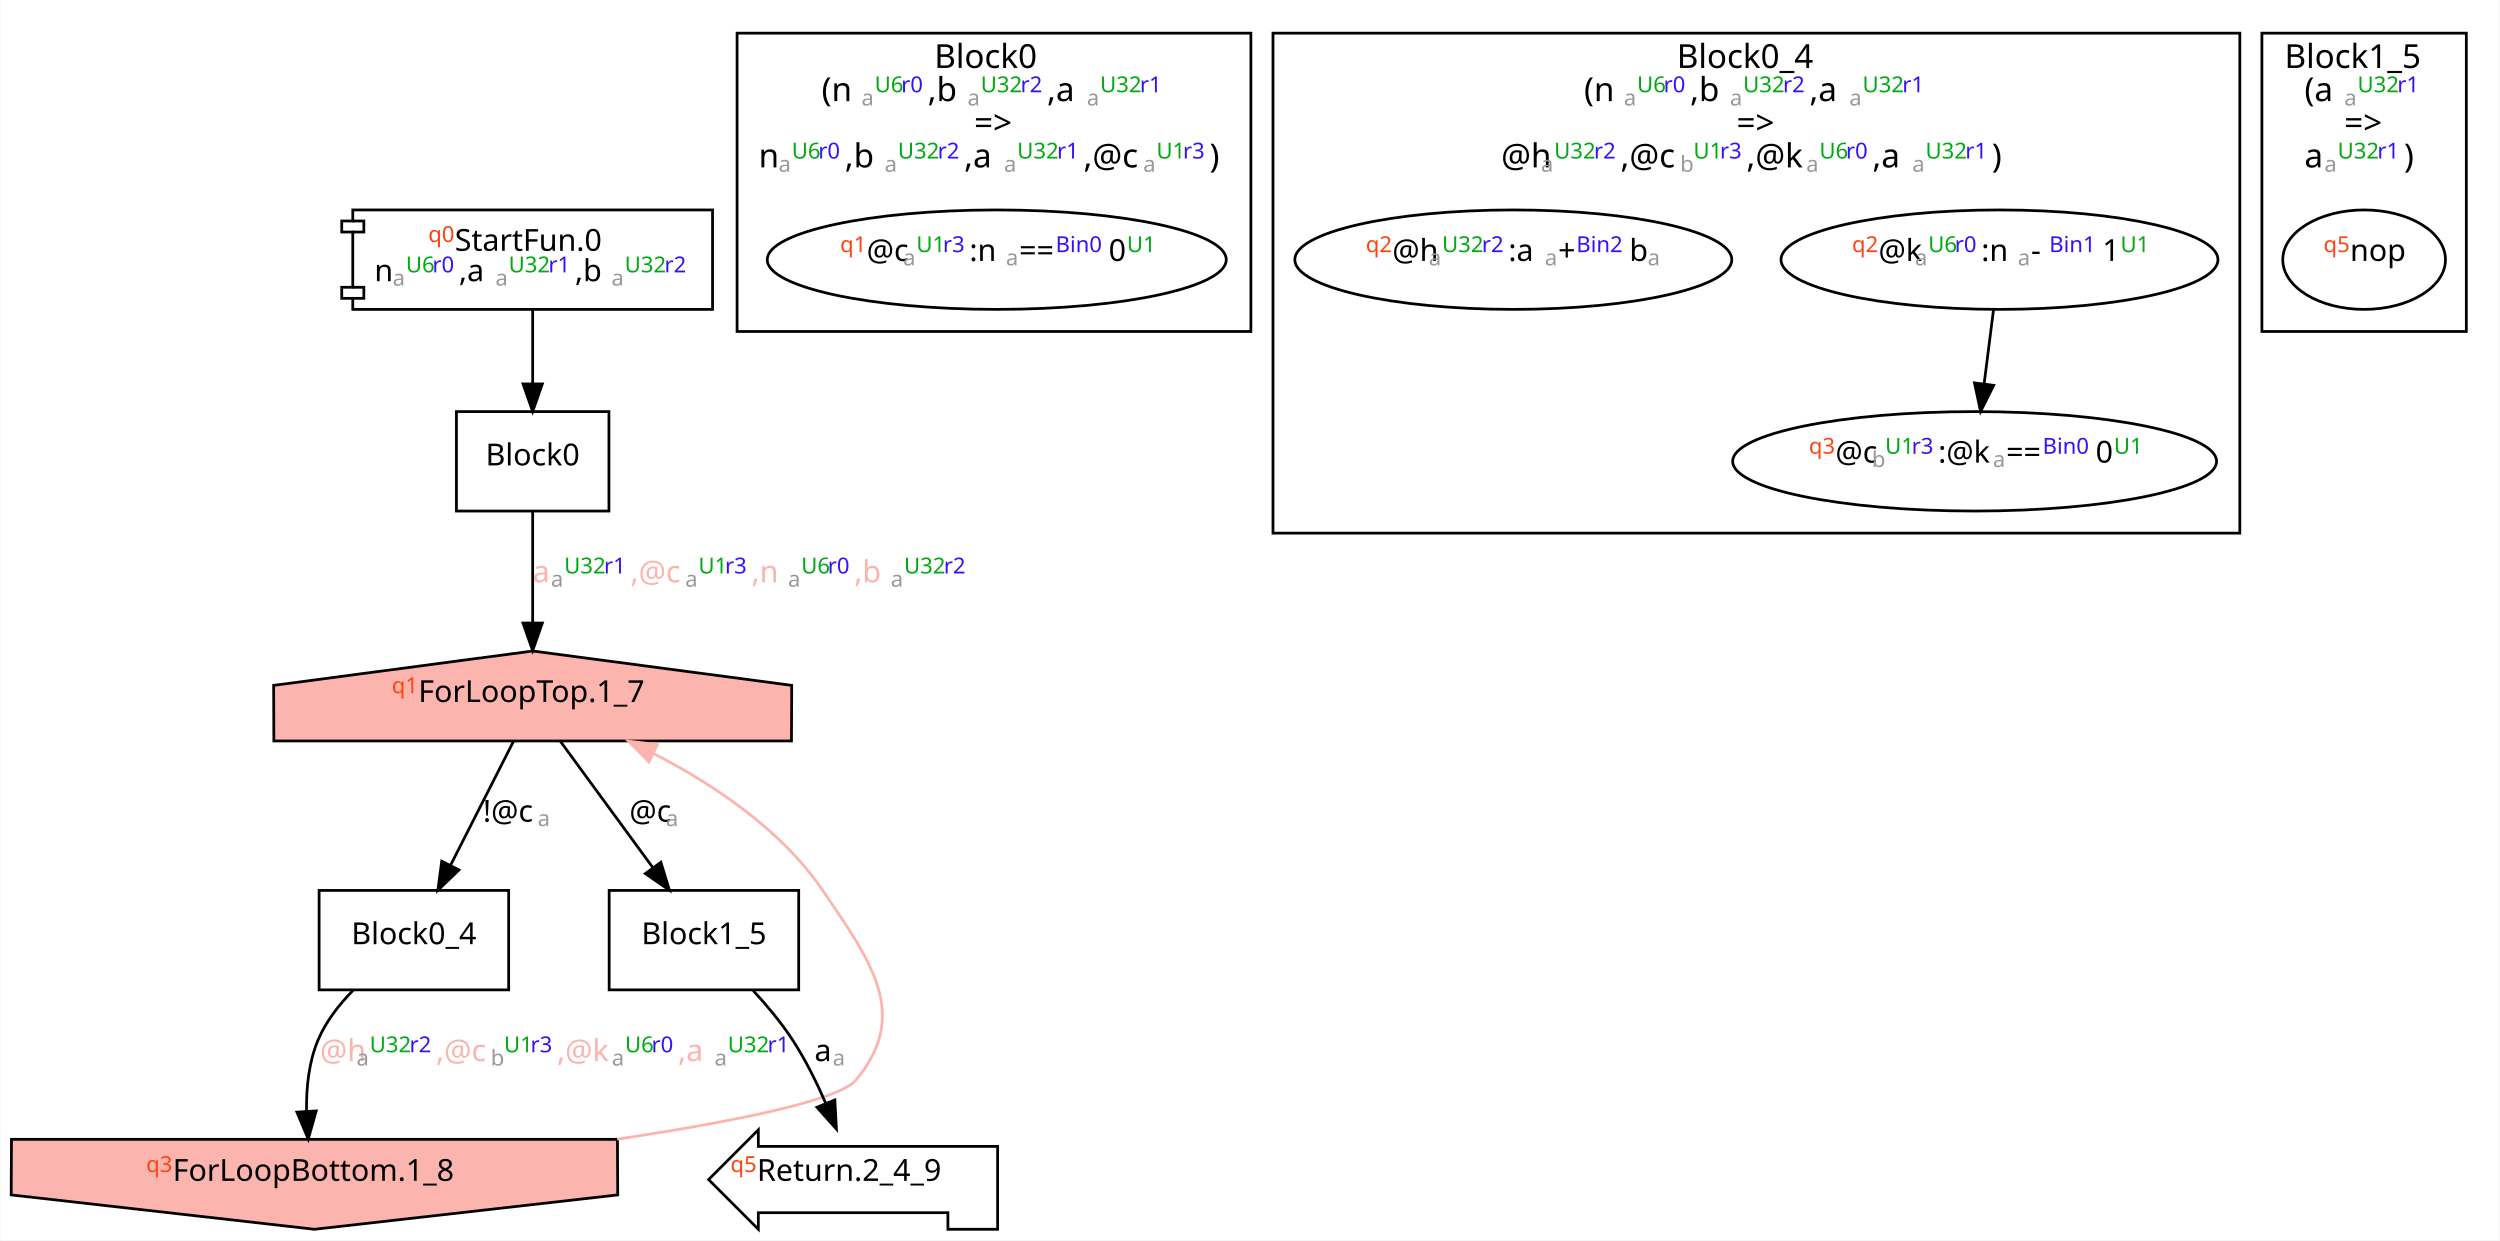
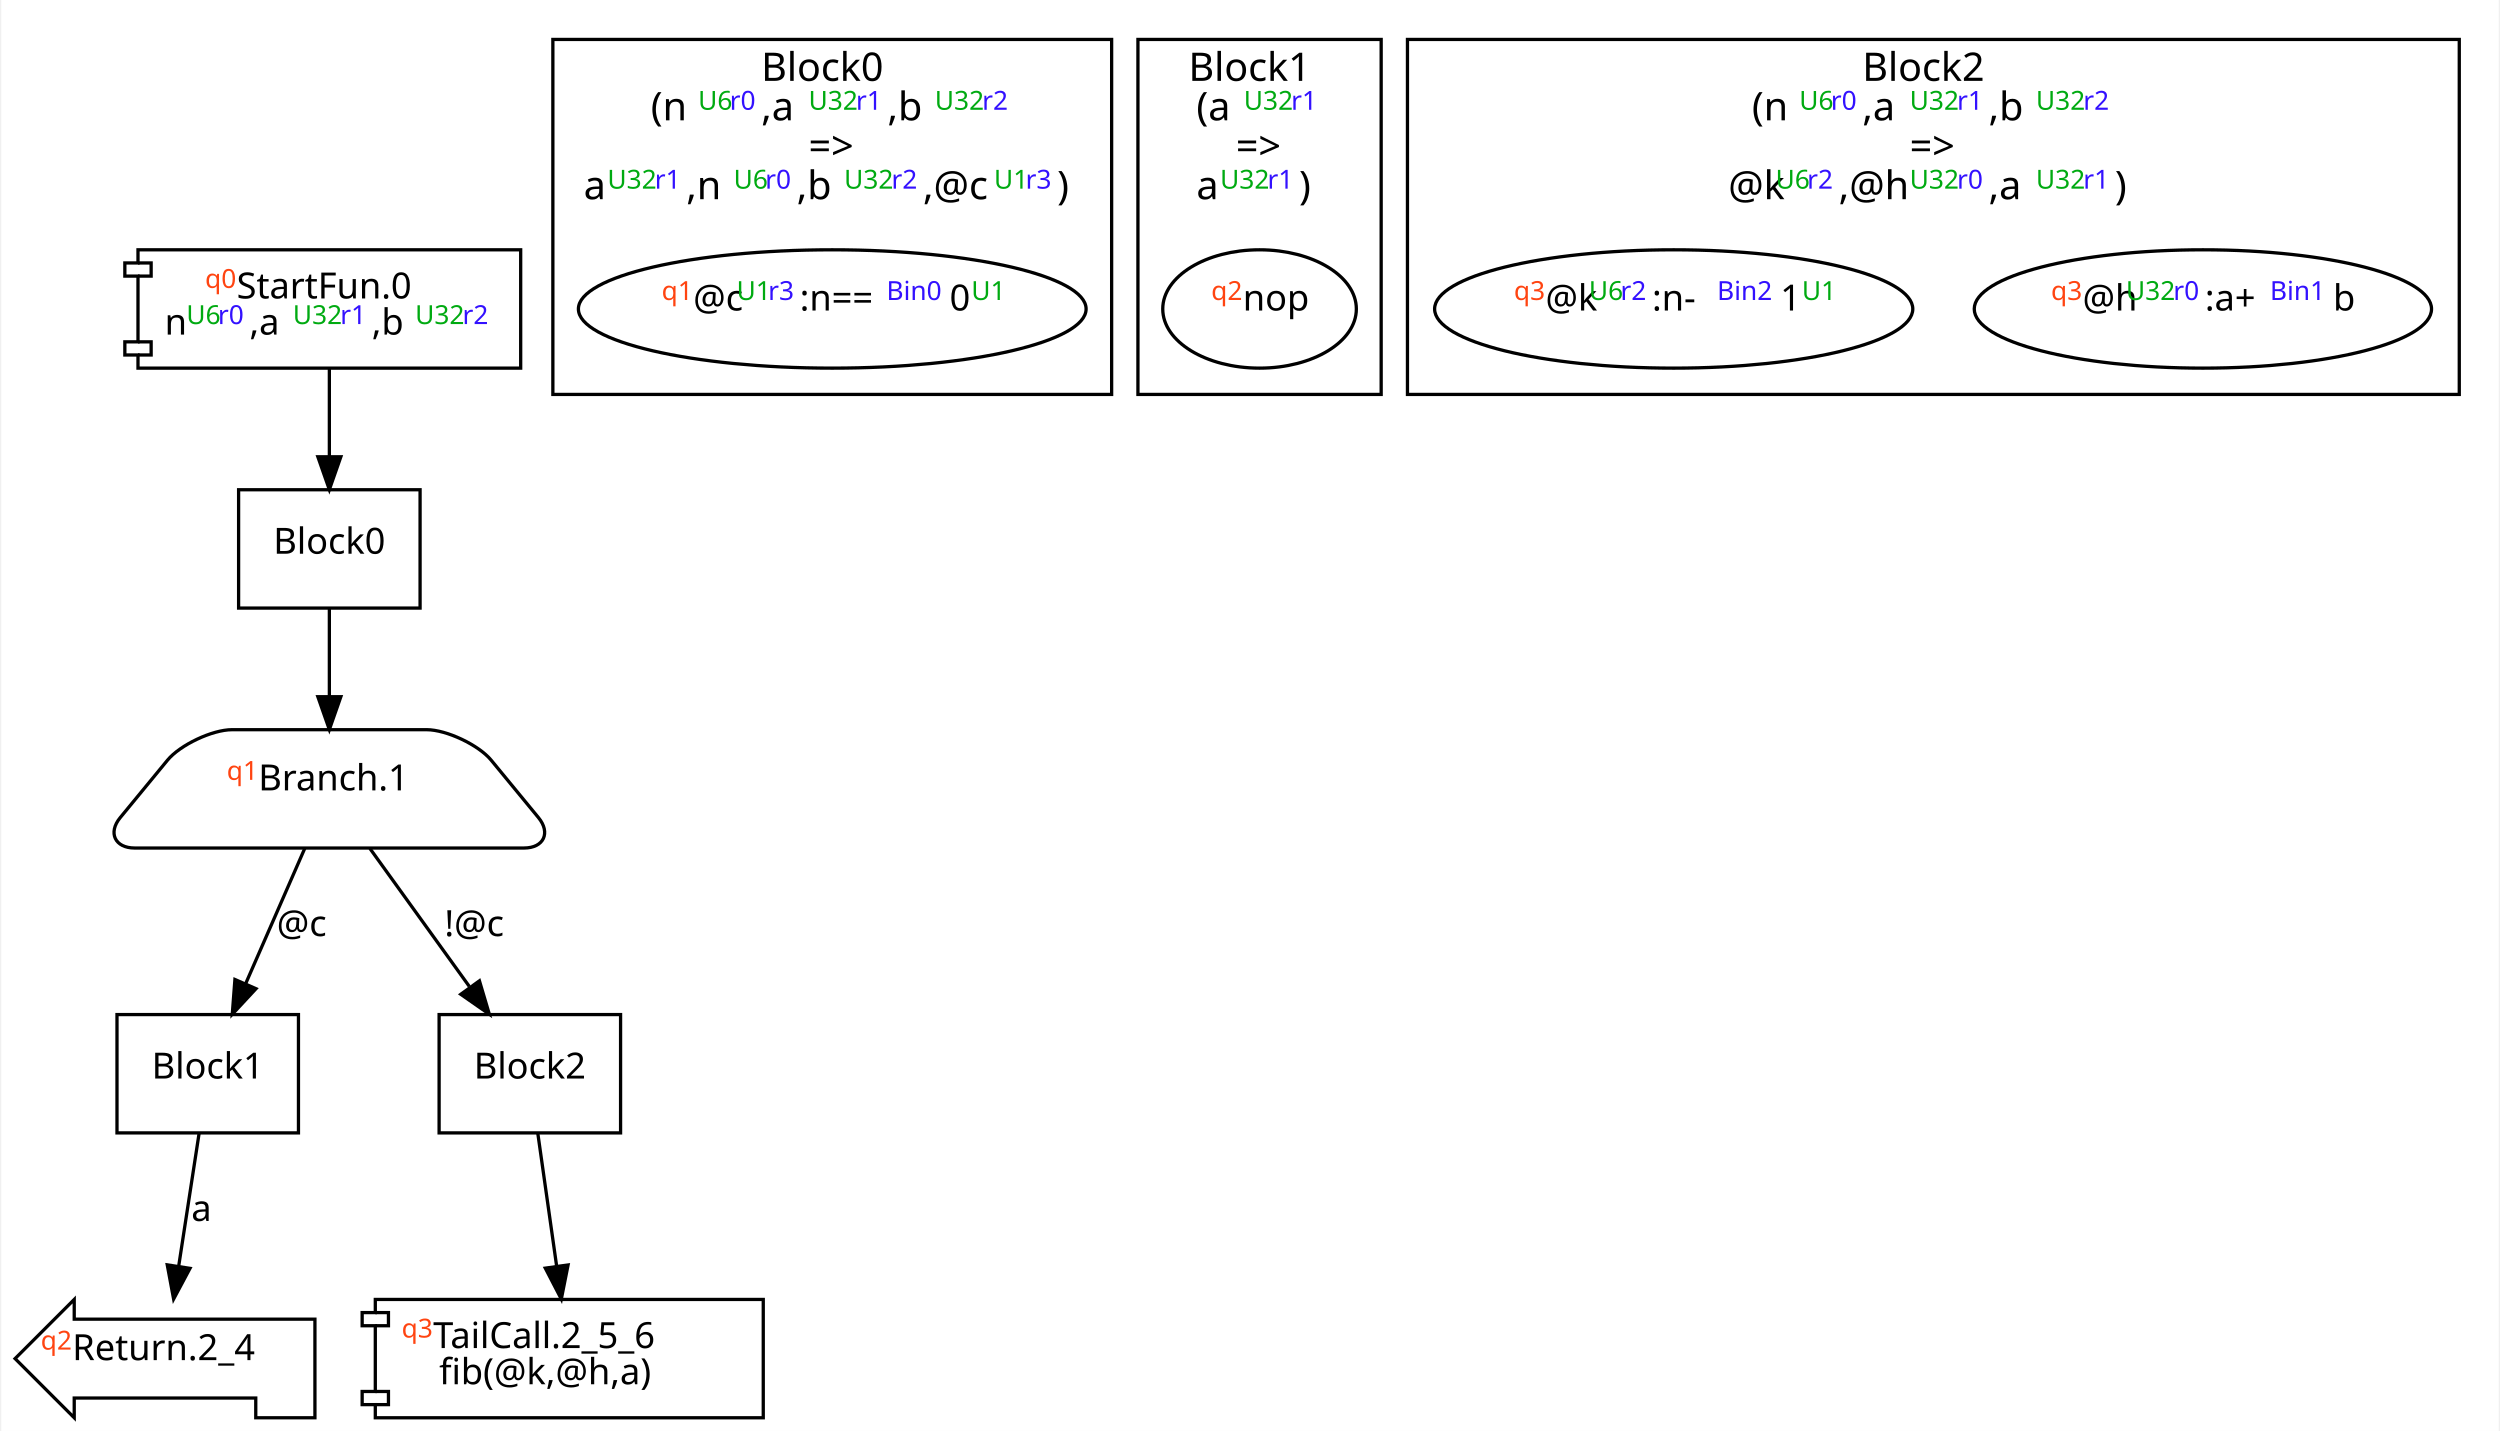
- <svg xmlns="http://www.w3.org/2000/svg" width="905pt" height="449pt" viewBox="0.00 0.00 904.64 449.01">
-   <g id="graph0" class="graph" transform="scale(1 1) rotate(0) translate(4 445.01)">
-     <polygon fill="white" stroke="transparent" points="-4,4 -4,-445.01 900.64,-445.01 900.64,4 -4,4" />
+ <svg xmlns="http://www.w3.org/2000/svg" width="760pt" height="435pt" viewBox="0.00 0.00 759.81 435.34">
+   <g id="graph0" class="graph" transform="scale(1 1) rotate(0) translate(4 431.34)">
+     <polygon fill="white" stroke="transparent" points="-4,4 -4,-431.34 755.81,-431.34 755.81,4 -4,4" />
    <g id="clust1" class="cluster">
-       <polygon fill="none" stroke="black" points="262.64,-325.01 262.64,-433.01 448.64,-433.01 448.64,-325.01 262.64,-325.01" />
-       <text text-anchor="start" x="334.04" y="-420.41" font-family="Monaco" font-size="12.00">Block0</text>
-       <text text-anchor="start" x="293.23" y="-408.41" font-family="Monaco" font-size="12.00">(n</text>
-       <text text-anchor="start" x="307.64" y="-408.41" font-family="Monaco" baseline-shift="sub" font-size="8.00" fill="#999999">a</text>
-       <text text-anchor="start" x="312.44" y="-408.41" font-family="Monaco" baseline-shift="super" font-size="8.00" fill="#00aa11">U6</text>
-       <text text-anchor="start" x="322.04" y="-408.41" font-family="Monaco" baseline-shift="super" font-size="8.00" fill="#3311ff">r0</text>
-       <text text-anchor="start" x="331.64" y="-408.41" font-family="Monaco" font-size="12.00">,b</text>
-       <text text-anchor="start" x="346.04" y="-408.41" font-family="Monaco" baseline-shift="sub" font-size="8.00" fill="#999999">a</text>
-       <text text-anchor="start" x="350.84" y="-408.41" font-family="Monaco" baseline-shift="super" font-size="8.00" fill="#00aa11">U32</text>
-       <text text-anchor="start" x="365.25" y="-408.41" font-family="Monaco" baseline-shift="super" font-size="8.00" fill="#3311ff">r2</text>
-       <text text-anchor="start" x="374.85" y="-408.41" font-family="Monaco" font-size="12.00">,a</text>
-       <text text-anchor="start" x="389.25" y="-408.41" font-family="Monaco" baseline-shift="sub" font-size="8.00" fill="#999999">a</text>
-       <text text-anchor="start" x="394.05" y="-408.41" font-family="Monaco" baseline-shift="super" font-size="8.00" fill="#00aa11">U32</text>
-       <text text-anchor="start" x="408.45" y="-408.41" font-family="Monaco" baseline-shift="super" font-size="8.00" fill="#3311ff">r1</text>
-       <text text-anchor="start" x="348.44" y="-396.41" font-family="Monaco" font-size="12.00">=&gt;</text>
-       <text text-anchor="start" x="270.43" y="-384.41" font-family="Monaco" font-size="12.00">n</text>
-       <text text-anchor="start" x="277.63" y="-384.41" font-family="Monaco" baseline-shift="sub" font-size="8.00" fill="#999999">a</text>
-       <text text-anchor="start" x="282.43" y="-384.41" font-family="Monaco" baseline-shift="super" font-size="8.00" fill="#00aa11">U6</text>
-       <text text-anchor="start" x="292.03" y="-384.41" font-family="Monaco" baseline-shift="super" font-size="8.00" fill="#3311ff">r0</text>
-       <text text-anchor="start" x="301.63" y="-384.41" font-family="Monaco" font-size="12.00">,b</text>
-       <text text-anchor="start" x="316.04" y="-384.41" font-family="Monaco" baseline-shift="sub" font-size="8.00" fill="#999999">a</text>
-       <text text-anchor="start" x="320.84" y="-384.41" font-family="Monaco" baseline-shift="super" font-size="8.00" fill="#00aa11">U32</text>
-       <text text-anchor="start" x="335.24" y="-384.41" font-family="Monaco" baseline-shift="super" font-size="8.00" fill="#3311ff">r2</text>
-       <text text-anchor="start" x="344.84" y="-384.41" font-family="Monaco" font-size="12.00">,a</text>
-       <text text-anchor="start" x="359.24" y="-384.41" font-family="Monaco" baseline-shift="sub" font-size="8.00" fill="#999999">a</text>
-       <text text-anchor="start" x="364.05" y="-384.41" font-family="Monaco" baseline-shift="super" font-size="8.00" fill="#00aa11">U32</text>
-       <text text-anchor="start" x="378.45" y="-384.41" font-family="Monaco" baseline-shift="super" font-size="8.00" fill="#3311ff">r1</text>
-       <text text-anchor="start" x="388.05" y="-384.41" font-family="Monaco" font-size="12.00">,@c</text>
-       <text text-anchor="start" x="409.65" y="-384.41" font-family="Monaco" baseline-shift="sub" font-size="8.00" fill="#999999">a</text>
-       <text text-anchor="start" x="414.45" y="-384.41" font-family="Monaco" baseline-shift="super" font-size="8.00" fill="#00aa11">U1</text>
-       <text text-anchor="start" x="424.05" y="-384.41" font-family="Monaco" baseline-shift="super" font-size="8.00" fill="#3311ff">r3</text>
-       <text text-anchor="start" x="433.66" y="-384.41" font-family="Monaco" font-size="12.00">)</text>
+       <polygon fill="none" stroke="black" points="163.81,-311.34 163.81,-419.34 333.81,-419.34 333.81,-311.34 163.81,-311.34" />
+       <text text-anchor="start" x="227.2" y="-406.74" font-family="Monaco" font-size="12.00">Block0</text>
+       <text text-anchor="start" x="193.6" y="-394.74" font-family="Monaco" font-size="12.00">(n</text>
+       <text text-anchor="start" x="208" y="-394.74" font-family="Monaco" baseline-shift="super" font-size="8.00" fill="#00aa11">U6</text>
+       <text text-anchor="start" x="217.6" y="-394.74" font-family="Monaco" baseline-shift="super" font-size="8.00" fill="#3311ff">r0</text>
+       <text text-anchor="start" x="227.2" y="-394.74" font-family="Monaco" font-size="12.00">,a</text>
+       <text text-anchor="start" x="241.6" y="-394.74" font-family="Monaco" baseline-shift="super" font-size="8.00" fill="#00aa11">U32</text>
+       <text text-anchor="start" x="256.01" y="-394.74" font-family="Monaco" baseline-shift="super" font-size="8.00" fill="#3311ff">r1</text>
+       <text text-anchor="start" x="265.61" y="-394.74" font-family="Monaco" font-size="12.00">,b</text>
+       <text text-anchor="start" x="280.01" y="-394.74" font-family="Monaco" baseline-shift="super" font-size="8.00" fill="#00aa11">U32</text>
+       <text text-anchor="start" x="294.41" y="-394.74" font-family="Monaco" baseline-shift="super" font-size="8.00" fill="#3311ff">r2</text>
+       <text text-anchor="start" x="241.6" y="-382.74" font-family="Monaco" font-size="12.00">=&gt;</text>
+       <text text-anchor="start" x="173.19" y="-370.74" font-family="Monaco" font-size="12.00">a</text>
+       <text text-anchor="start" x="180.4" y="-370.74" font-family="Monaco" baseline-shift="super" font-size="8.00" fill="#00aa11">U32</text>
+       <text text-anchor="start" x="194.8" y="-370.74" font-family="Monaco" baseline-shift="super" font-size="8.00" fill="#3311ff">r1</text>
+       <text text-anchor="start" x="204.4" y="-370.74" font-family="Monaco" font-size="12.00">,n</text>
+       <text text-anchor="start" x="218.8" y="-370.74" font-family="Monaco" baseline-shift="super" font-size="8.00" fill="#00aa11">U6</text>
+       <text text-anchor="start" x="228.4" y="-370.74" font-family="Monaco" baseline-shift="super" font-size="8.00" fill="#3311ff">r0</text>
+       <text text-anchor="start" x="238" y="-370.74" font-family="Monaco" font-size="12.00">,b</text>
+       <text text-anchor="start" x="252.41" y="-370.74" font-family="Monaco" baseline-shift="super" font-size="8.00" fill="#00aa11">U32</text>
+       <text text-anchor="start" x="266.81" y="-370.74" font-family="Monaco" baseline-shift="super" font-size="8.00" fill="#3311ff">r2</text>
+       <text text-anchor="start" x="276.41" y="-370.74" font-family="Monaco" font-size="12.00">,@c</text>
+       <text text-anchor="start" x="298.01" y="-370.74" font-family="Monaco" baseline-shift="super" font-size="8.00" fill="#00aa11">U1</text>
+       <text text-anchor="start" x="307.62" y="-370.74" font-family="Monaco" baseline-shift="super" font-size="8.00" fill="#3311ff">r3</text>
+       <text text-anchor="start" x="317.22" y="-370.74" font-family="Monaco" font-size="12.00">)</text>
    </g>
    <g id="clust2" class="cluster">
-       <polygon fill="none" stroke="black" points="456.64,-252.01 456.64,-433.01 806.64,-433.01 806.64,-252.01 456.64,-252.01" />
-       <text text-anchor="start" x="602.84" y="-420.41" font-family="Monaco" font-size="12.00">Block0_4</text>
-       <text text-anchor="start" x="569.23" y="-408.41" font-family="Monaco" font-size="12.00">(n</text>
-       <text text-anchor="start" x="583.64" y="-408.41" font-family="Monaco" baseline-shift="sub" font-size="8.00" fill="#999999">a</text>
-       <text text-anchor="start" x="588.44" y="-408.41" font-family="Monaco" baseline-shift="super" font-size="8.00" fill="#00aa11">U6</text>
-       <text text-anchor="start" x="598.04" y="-408.41" font-family="Monaco" baseline-shift="super" font-size="8.00" fill="#3311ff">r0</text>
-       <text text-anchor="start" x="607.64" y="-408.41" font-family="Monaco" font-size="12.00">,b</text>
-       <text text-anchor="start" x="622.04" y="-408.41" font-family="Monaco" baseline-shift="sub" font-size="8.00" fill="#999999">a</text>
-       <text text-anchor="start" x="626.84" y="-408.41" font-family="Monaco" baseline-shift="super" font-size="8.00" fill="#00aa11">U32</text>
-       <text text-anchor="start" x="641.25" y="-408.41" font-family="Monaco" baseline-shift="super" font-size="8.00" fill="#3311ff">r2</text>
-       <text text-anchor="start" x="650.85" y="-408.41" font-family="Monaco" font-size="12.00">,a</text>
-       <text text-anchor="start" x="665.25" y="-408.41" font-family="Monaco" baseline-shift="sub" font-size="8.00" fill="#999999">a</text>
-       <text text-anchor="start" x="670.05" y="-408.41" font-family="Monaco" baseline-shift="super" font-size="8.00" fill="#00aa11">U32</text>
-       <text text-anchor="start" x="684.45" y="-408.41" font-family="Monaco" baseline-shift="super" font-size="8.00" fill="#3311ff">r1</text>
-       <text text-anchor="start" x="624.44" y="-396.41" font-family="Monaco" font-size="12.00">=&gt;</text>
-       <text text-anchor="start" x="539.23" y="-384.41" font-family="Monaco" font-size="12.00">@h</text>
-       <text text-anchor="start" x="553.63" y="-384.41" font-family="Monaco" baseline-shift="sub" font-size="8.00" fill="#999999">a</text>
-       <text text-anchor="start" x="558.43" y="-384.41" font-family="Monaco" baseline-shift="super" font-size="8.00" fill="#00aa11">U32</text>
-       <text text-anchor="start" x="572.83" y="-384.41" font-family="Monaco" baseline-shift="super" font-size="8.00" fill="#3311ff">r2</text>
-       <text text-anchor="start" x="582.44" y="-384.41" font-family="Monaco" font-size="12.00">,@c</text>
-       <text text-anchor="start" x="604.04" y="-384.41" font-family="Monaco" baseline-shift="sub" font-size="8.00" fill="#999999">b</text>
-       <text text-anchor="start" x="608.84" y="-384.41" font-family="Monaco" baseline-shift="super" font-size="8.00" fill="#00aa11">U1</text>
-       <text text-anchor="start" x="618.44" y="-384.41" font-family="Monaco" baseline-shift="super" font-size="8.00" fill="#3311ff">r3</text>
-       <text text-anchor="start" x="628.04" y="-384.41" font-family="Monaco" font-size="12.00">,@k</text>
-       <text text-anchor="start" x="649.65" y="-384.41" font-family="Monaco" baseline-shift="sub" font-size="8.00" fill="#999999">a</text>
-       <text text-anchor="start" x="654.45" y="-384.41" font-family="Monaco" baseline-shift="super" font-size="8.00" fill="#00aa11">U6</text>
-       <text text-anchor="start" x="664.05" y="-384.41" font-family="Monaco" baseline-shift="super" font-size="8.00" fill="#3311ff">r0</text>
-       <text text-anchor="start" x="673.65" y="-384.41" font-family="Monaco" font-size="12.00">,a</text>
-       <text text-anchor="start" x="688.05" y="-384.41" font-family="Monaco" baseline-shift="sub" font-size="8.00" fill="#999999">a</text>
-       <text text-anchor="start" x="692.85" y="-384.41" font-family="Monaco" baseline-shift="super" font-size="8.00" fill="#00aa11">U32</text>
-       <text text-anchor="start" x="707.26" y="-384.41" font-family="Monaco" baseline-shift="super" font-size="8.00" fill="#3311ff">r1</text>
-       <text text-anchor="start" x="716.86" y="-384.41" font-family="Monaco" font-size="12.00">)</text>
+       <polygon fill="none" stroke="black" points="341.81,-311.34 341.81,-419.34 415.81,-419.34 415.81,-311.34 341.81,-311.34" />
+       <text text-anchor="start" x="357.2" y="-406.74" font-family="Monaco" font-size="12.00">Block1</text>
+       <text text-anchor="start" x="359.6" y="-394.74" font-family="Monaco" font-size="12.00">(a</text>
+       <text text-anchor="start" x="374.01" y="-394.74" font-family="Monaco" baseline-shift="super" font-size="8.00" fill="#00aa11">U32</text>
+       <text text-anchor="start" x="388.41" y="-394.74" font-family="Monaco" baseline-shift="super" font-size="8.00" fill="#3311ff">r1</text>
+       <text text-anchor="start" x="371.6" y="-382.74" font-family="Monaco" font-size="12.00">=&gt;</text>
+       <text text-anchor="start" x="359.6" y="-370.74" font-family="Monaco" font-size="12.00">a</text>
+       <text text-anchor="start" x="366.8" y="-370.74" font-family="Monaco" baseline-shift="super" font-size="8.00" fill="#00aa11">U32</text>
+       <text text-anchor="start" x="381.21" y="-370.74" font-family="Monaco" baseline-shift="super" font-size="8.00" fill="#3311ff">r1</text>
+       <text text-anchor="start" x="390.81" y="-370.74" font-family="Monaco" font-size="12.00">)</text>
    </g>
    <g id="clust3" class="cluster">
-       <polygon fill="none" stroke="black" points="814.64,-325.01 814.64,-433.01 888.64,-433.01 888.64,-325.01 814.64,-325.01" />
-       <text text-anchor="start" x="822.84" y="-420.41" font-family="Monaco" font-size="12.00">Block1_5</text>
-       <text text-anchor="start" x="830.04" y="-408.41" font-family="Monaco" font-size="12.00">(a</text>
-       <text text-anchor="start" x="844.44" y="-408.41" font-family="Monaco" baseline-shift="sub" font-size="8.00" fill="#999999">a</text>
-       <text text-anchor="start" x="849.24" y="-408.41" font-family="Monaco" baseline-shift="super" font-size="8.00" fill="#00aa11">U32</text>
-       <text text-anchor="start" x="863.65" y="-408.41" font-family="Monaco" baseline-shift="super" font-size="8.00" fill="#3311ff">r1</text>
-       <text text-anchor="start" x="844.44" y="-396.41" font-family="Monaco" font-size="12.00">=&gt;</text>
-       <text text-anchor="start" x="830.04" y="-384.41" font-family="Monaco" font-size="12.00">a</text>
-       <text text-anchor="start" x="837.24" y="-384.41" font-family="Monaco" baseline-shift="sub" font-size="8.00" fill="#999999">a</text>
-       <text text-anchor="start" x="842.04" y="-384.41" font-family="Monaco" baseline-shift="super" font-size="8.00" fill="#00aa11">U32</text>
-       <text text-anchor="start" x="856.44" y="-384.41" font-family="Monaco" baseline-shift="super" font-size="8.00" fill="#3311ff">r1</text>
-       <text text-anchor="start" x="866.05" y="-384.41" font-family="Monaco" font-size="12.00">)</text>
+       <polygon fill="none" stroke="black" points="423.81,-311.34 423.81,-419.34 743.81,-419.34 743.81,-311.34 423.81,-311.34" />
+       <text text-anchor="start" x="562.2" y="-406.74" font-family="Monaco" font-size="12.00">Block2</text>
+       <text text-anchor="start" x="528.6" y="-394.74" font-family="Monaco" font-size="12.00">(n</text>
+       <text text-anchor="start" x="543" y="-394.74" font-family="Monaco" baseline-shift="super" font-size="8.00" fill="#00aa11">U6</text>
+       <text text-anchor="start" x="552.6" y="-394.74" font-family="Monaco" baseline-shift="super" font-size="8.00" fill="#3311ff">r0</text>
+       <text text-anchor="start" x="562.2" y="-394.74" font-family="Monaco" font-size="12.00">,a</text>
+       <text text-anchor="start" x="576.6" y="-394.74" font-family="Monaco" baseline-shift="super" font-size="8.00" fill="#00aa11">U32</text>
+       <text text-anchor="start" x="591.01" y="-394.74" font-family="Monaco" baseline-shift="super" font-size="8.00" fill="#3311ff">r1</text>
+       <text text-anchor="start" x="600.61" y="-394.74" font-family="Monaco" font-size="12.00">,b</text>
+       <text text-anchor="start" x="615.01" y="-394.74" font-family="Monaco" baseline-shift="super" font-size="8.00" fill="#00aa11">U32</text>
+       <text text-anchor="start" x="629.41" y="-394.74" font-family="Monaco" baseline-shift="super" font-size="8.00" fill="#3311ff">r2</text>
+       <text text-anchor="start" x="576.6" y="-382.74" font-family="Monaco" font-size="12.00">=&gt;</text>
+       <text text-anchor="start" x="521.4" y="-370.74" font-family="Monaco" font-size="12.00">@k</text>
+       <text text-anchor="start" x="535.8" y="-370.74" font-family="Monaco" baseline-shift="super" font-size="8.00" fill="#00aa11">U6</text>
+       <text text-anchor="start" x="545.4" y="-370.74" font-family="Monaco" baseline-shift="super" font-size="8.00" fill="#3311ff">r2</text>
+       <text text-anchor="start" x="555" y="-370.74" font-family="Monaco" font-size="12.00">,@h</text>
+       <text text-anchor="start" x="576.6" y="-370.74" font-family="Monaco" baseline-shift="super" font-size="8.00" fill="#00aa11">U32</text>
+       <text text-anchor="start" x="591.01" y="-370.74" font-family="Monaco" baseline-shift="super" font-size="8.00" fill="#3311ff">r0</text>
+       <text text-anchor="start" x="600.61" y="-370.74" font-family="Monaco" font-size="12.00">,a</text>
+       <text text-anchor="start" x="615.01" y="-370.74" font-family="Monaco" baseline-shift="super" font-size="8.00" fill="#00aa11">U32</text>
+       <text text-anchor="start" x="629.41" y="-370.74" font-family="Monaco" baseline-shift="super" font-size="8.00" fill="#3311ff">r1</text>
+       <text text-anchor="start" x="639.02" y="-370.74" font-family="Monaco" font-size="12.00">)</text>
    </g>
    <g id="node1" class="node">
-       <polygon fill="none" stroke="black" points="253.76,-369.01 123.52,-369.01 123.52,-365.01 119.52,-365.01 119.52,-361.01 123.52,-361.01 123.52,-341.01 119.52,-341.01 119.52,-337.01 123.52,-337.01 123.52,-333.01 253.76,-333.01 253.76,-369.01" />
-       <polyline fill="none" stroke="black" points="123.52,-365.01 127.52,-365.01 127.52,-361.01 123.52,-361.01 " />
-       <polyline fill="none" stroke="black" points="123.52,-341.01 127.52,-341.01 127.52,-337.01 123.52,-337.01 " />
-       <text text-anchor="start" x="150.84" y="-354.21" font-family="Monaco" baseline-shift="super" font-size="8.00" fill="#ff4411">q0</text>
-       <text text-anchor="start" x="160.44" y="-354.21" font-family="Monaco" font-size="11.00">StartFun.0</text>
-       <text text-anchor="start" x="131.33" y="-343.21" font-family="Monaco" font-size="11.00">n</text>
-       <text text-anchor="start" x="137.94" y="-343.21" font-family="Monaco" baseline-shift="sub" font-size="8.00" fill="#999999">a</text>
-       <text text-anchor="start" x="142.74" y="-343.21" font-family="Monaco" baseline-shift="super" font-size="8.00" fill="#00aa11">U6</text>
-       <text text-anchor="start" x="152.34" y="-343.21" font-family="Monaco" baseline-shift="super" font-size="8.00" fill="#3311ff">r0</text>
-       <text text-anchor="start" x="161.94" y="-343.21" font-family="Monaco" font-size="11.00">,a</text>
-       <text text-anchor="start" x="175.14" y="-343.21" font-family="Monaco" baseline-shift="sub" font-size="8.00" fill="#999999">a</text>
-       <text text-anchor="start" x="179.94" y="-343.21" font-family="Monaco" baseline-shift="super" font-size="8.00" fill="#00aa11">U32</text>
-       <text text-anchor="start" x="194.34" y="-343.21" font-family="Monaco" baseline-shift="super" font-size="8.00" fill="#3311ff">r1</text>
-       <text text-anchor="start" x="203.95" y="-343.21" font-family="Monaco" font-size="11.00">,b</text>
-       <text text-anchor="start" x="217.15" y="-343.21" font-family="Monaco" baseline-shift="sub" font-size="8.00" fill="#999999">a</text>
-       <text text-anchor="start" x="221.95" y="-343.21" font-family="Monaco" baseline-shift="super" font-size="8.00" fill="#00aa11">U32</text>
-       <text text-anchor="start" x="236.35" y="-343.21" font-family="Monaco" baseline-shift="super" font-size="8.00" fill="#3311ff">r2</text>
+       <polygon fill="none" stroke="black" points="154.02,-355.34 37.59,-355.34 37.59,-351.34 33.59,-351.34 33.59,-347.34 37.59,-347.34 37.59,-327.34 33.59,-327.34 33.59,-323.34 37.59,-323.34 37.59,-319.34 154.02,-319.34 154.02,-355.34" />
+       <polyline fill="none" stroke="black" points="37.59,-351.34 41.59,-351.34 41.59,-347.34 37.59,-347.34 " />
+       <polyline fill="none" stroke="black" points="37.59,-327.34 41.59,-327.34 41.59,-323.34 37.59,-323.34 " />
+       <text text-anchor="start" x="58" y="-340.54" font-family="Monaco" baseline-shift="super" font-size="8.00" fill="#ff4411">q0</text>
+       <text text-anchor="start" x="67.6" y="-340.54" font-family="Monaco" font-size="11.00">StartFun.0</text>
+       <text text-anchor="start" x="45.7" y="-329.54" font-family="Monaco" font-size="11.00">n</text>
+       <text text-anchor="start" x="52.3" y="-329.54" font-family="Monaco" baseline-shift="super" font-size="8.00" fill="#00aa11">U6</text>
+       <text text-anchor="start" x="61.9" y="-329.54" font-family="Monaco" baseline-shift="super" font-size="8.00" fill="#3311ff">r0</text>
+       <text text-anchor="start" x="71.5" y="-329.54" font-family="Monaco" font-size="11.00">,a</text>
+       <text text-anchor="start" x="84.7" y="-329.54" font-family="Monaco" baseline-shift="super" font-size="8.00" fill="#00aa11">U32</text>
+       <text text-anchor="start" x="99.11" y="-329.54" font-family="Monaco" baseline-shift="super" font-size="8.00" fill="#3311ff">r1</text>
+       <text text-anchor="start" x="108.71" y="-329.54" font-family="Monaco" font-size="11.00">,b</text>
+       <text text-anchor="start" x="121.91" y="-329.54" font-family="Monaco" baseline-shift="super" font-size="8.00" fill="#00aa11">U32</text>
+       <text text-anchor="start" x="136.31" y="-329.54" font-family="Monaco" baseline-shift="super" font-size="8.00" fill="#3311ff">r2</text>
    </g>
    <g id="node2" class="node">
-       <polygon fill="none" stroke="black" points="216.25,-296.01 161.04,-296.01 161.04,-260.01 216.25,-260.01 216.25,-296.01" />
-       <text text-anchor="middle" x="188.64" y="-276.54" font-family="Monaco" font-size="11.00">Block0</text>
+       <polygon fill="none" stroke="black" points="123.41,-282.34 68.2,-282.34 68.2,-246.34 123.41,-246.34 123.41,-282.34" />
+       <text text-anchor="middle" x="95.81" y="-262.87" font-family="Monaco" font-size="11.00">Block0</text>
    </g>
    <g id="edge1" class="edge">
-       <path fill="none" stroke="black" d="M188.64,-332.82C188.64,-324.79 188.64,-315.05 188.64,-306.07" />
-       <polygon fill="black" stroke="black" points="192.14,-306.03 188.64,-296.03 185.14,-306.03 192.14,-306.03" />
+       <path fill="none" stroke="black" d="M95.81,-319.15C95.81,-311.13 95.81,-301.38 95.81,-292.41" />
+       <polygon fill="black" stroke="black" points="99.31,-292.37 95.81,-282.37 92.31,-292.37 99.31,-292.37" />
    </g>
    <g id="node3" class="node">
-       <polygon fill="#fbb4ae" stroke="black" points="282.42,-196.9 188.64,-209.34 94.87,-196.9 94.95,-176.77 282.33,-176.77 282.42,-196.9" />
-       <text text-anchor="start" x="137.64" y="-190.87" font-family="Monaco" baseline-shift="super" font-size="8.00" fill="#ff4411">q1</text>
-       <text text-anchor="start" x="147.24" y="-190.87" font-family="Monaco" font-size="11.00">ForLoopTop.1_7</text>
+       <path fill="none" stroke="black" d="M125.41,-209.34C125.41,-209.34 66.2,-209.34 66.2,-209.34 60.2,-209.34 50.39,-204.7 46.57,-200.07 46.57,-200.07 32.19,-182.6 32.19,-182.6 28.38,-177.97 30.57,-173.34 36.57,-173.34 36.57,-173.34 155.05,-173.34 155.05,-173.34 161.05,-173.34 163.23,-177.97 159.42,-182.6 159.42,-182.6 145.04,-200.07 145.04,-200.07 141.23,-204.7 131.41,-209.34 125.41,-209.34" />
+       <text text-anchor="start" x="64.6" y="-190.87" font-family="Monaco" baseline-shift="super" font-size="8.00" fill="#ff4411">q1</text>
+       <text text-anchor="start" x="74.2" y="-190.87" font-family="Monaco" font-size="11.00">Branch.1</text>
    </g>
    <g id="edge2" class="edge">
-       <path fill="none" stroke="black" d="M188.64,-259.87C188.64,-248.28 188.64,-232.73 188.64,-219.47" />
-       <polygon fill="black" stroke="black" points="192.14,-219.45 188.64,-209.45 185.14,-219.45 192.14,-219.45" />
-       <text text-anchor="start" x="188.64" y="-234.21" font-family="Monaco" font-size="11.00" fill="#fbb4ae">a</text>
-       <text text-anchor="start" x="195.24" y="-234.21" font-family="Monaco" baseline-shift="sub" font-size="8.00" fill="#999999">a</text>
-       <text text-anchor="start" x="200.05" y="-234.21" font-family="Monaco" baseline-shift="super" font-size="8.00" fill="#00aa11">U32</text>
-       <text text-anchor="start" x="214.45" y="-234.21" font-family="Monaco" baseline-shift="super" font-size="8.00" fill="#3311ff">r1</text>
-       <text text-anchor="start" x="224.05" y="-234.21" font-family="Monaco" font-size="11.00" fill="#fbb4ae">,@c</text>
-       <text text-anchor="start" x="243.85" y="-234.21" font-family="Monaco" baseline-shift="sub" font-size="8.00" fill="#999999">a</text>
-       <text text-anchor="start" x="248.65" y="-234.21" font-family="Monaco" baseline-shift="super" font-size="8.00" fill="#00aa11">U1</text>
-       <text text-anchor="start" x="258.26" y="-234.21" font-family="Monaco" baseline-shift="super" font-size="8.00" fill="#3311ff">r3</text>
-       <text text-anchor="start" x="267.86" y="-234.21" font-family="Monaco" font-size="11.00" fill="#fbb4ae">,n</text>
-       <text text-anchor="start" x="281.06" y="-234.21" font-family="Monaco" baseline-shift="sub" font-size="8.00" fill="#999999">a</text>
-       <text text-anchor="start" x="285.86" y="-234.21" font-family="Monaco" baseline-shift="super" font-size="8.00" fill="#00aa11">U6</text>
-       <text text-anchor="start" x="295.46" y="-234.21" font-family="Monaco" baseline-shift="super" font-size="8.00" fill="#3311ff">r0</text>
-       <text text-anchor="start" x="305.06" y="-234.21" font-family="Monaco" font-size="11.00" fill="#fbb4ae">,b</text>
-       <text text-anchor="start" x="318.26" y="-234.21" font-family="Monaco" baseline-shift="sub" font-size="8.00" fill="#999999">a</text>
-       <text text-anchor="start" x="323.07" y="-234.21" font-family="Monaco" baseline-shift="super" font-size="8.00" fill="#00aa11">U32</text>
-       <text text-anchor="start" x="337.47" y="-234.21" font-family="Monaco" baseline-shift="super" font-size="8.00" fill="#3311ff">r2</text>
+       <path fill="none" stroke="black" d="M95.81,-246.15C95.81,-238.13 95.81,-228.38 95.81,-219.41" />
+       <polygon fill="black" stroke="black" points="99.31,-219.37 95.81,-209.37 92.31,-219.37 99.31,-219.37" />
    </g>
    <g id="node4" class="node">
-       <polygon fill="none" stroke="black" points="179.95,-122.67 111.33,-122.67 111.33,-86.67 179.95,-86.67 179.95,-122.67" />
-       <text text-anchor="middle" x="145.64" y="-103.2" font-family="Monaco" font-size="11.00">Block0_4</text>
+       <polygon fill="none" stroke="black" points="86.41,-122.67 31.2,-122.67 31.2,-86.67 86.41,-86.67 86.41,-122.67" />
+       <text text-anchor="middle" x="58.81" y="-103.2" font-family="Monaco" font-size="11.00">Block1</text>
    </g>
    <g id="edge3" class="edge">
-       <path fill="none" stroke="black" d="M181.74,-176.73C175.62,-164.69 166.52,-146.78 158.99,-131.95" />
-       <polygon fill="black" stroke="black" points="161.97,-130.08 154.32,-122.75 155.72,-133.25 161.97,-130.08" />
-       <text text-anchor="start" x="170.64" y="-147.54" font-family="Monaco" font-size="11.00">!@c</text>
-       <text text-anchor="start" x="190.45" y="-147.54" font-family="Monaco" baseline-shift="sub" font-size="8.00" fill="#999999">a</text>
+       <path fill="none" stroke="black" d="M88.32,-173.2C83.15,-161.38 76.19,-145.44 70.32,-132.01" />
+       <polygon fill="black" stroke="black" points="73.49,-130.54 66.28,-122.78 67.08,-133.34 73.49,-130.54" />
+       <text text-anchor="start" x="79.81" y="-146.54" font-family="Monaco" font-size="11.00">@c</text>
+     </g>
+     <g id="node5" class="node">
+       <polygon fill="none" stroke="black" points="184.41,-122.67 129.2,-122.67 129.2,-86.67 184.41,-86.67 184.41,-122.67" />
+       <text text-anchor="middle" x="156.81" y="-103.2" font-family="Monaco" font-size="11.00">Block2</text>
+     </g>
+     <g id="edge4" class="edge">
+       <path fill="none" stroke="black" d="M108.15,-173.2C116.83,-161.15 128.6,-144.82 138.39,-131.23" />
+       <polygon fill="black" stroke="black" points="141.47,-132.94 144.48,-122.78 135.79,-128.84 141.47,-132.94" />
+       <text text-anchor="start" x="130.81" y="-146.54" font-family="Monaco" font-size="11.00">!@c</text>
    </g>
    <g id="node6" class="node">
-       <polygon fill="none" stroke="black" points="284.95,-122.67 216.33,-122.67 216.33,-86.67 284.95,-86.67 284.95,-122.67" />
-       <text text-anchor="middle" x="250.64" y="-103.2" font-family="Monaco" font-size="11.00">Block1_5</text>
+       <polygon fill="none" stroke="black" points="91.42,-30 18.19,-30 18.19,-36 0.19,-18 18.19,0 18.19,-6 73.42,-6 73.42,0 91.42,0 91.42,-30" />
+       <text text-anchor="start" x="8" y="-17.53" font-family="Monaco" baseline-shift="super" font-size="8.00" fill="#ff4411">q2</text>
+       <text text-anchor="start" x="17.6" y="-17.53" font-family="Monaco" font-size="11.00">Return.2_4</text>
    </g>
    <g id="edge5" class="edge">
-       <path fill="none" stroke="black" d="M198.61,-176.73C207.59,-164.46 221.04,-146.1 232.01,-131.11" />
-       <polygon fill="black" stroke="black" points="235.05,-132.88 238.14,-122.75 229.41,-128.75 235.05,-132.88" />
-       <text text-anchor="start" x="223.64" y="-147.54" font-family="Monaco" font-size="11.00">@c</text>
-       <text text-anchor="start" x="236.85" y="-147.54" font-family="Monaco" baseline-shift="sub" font-size="8.00" fill="#999999">a</text>
+       <path fill="none" stroke="black" d="M56.18,-86.53C54.4,-74.94 52.01,-59.39 49.97,-46.13" />
+       <polygon fill="black" stroke="black" points="53.41,-45.46 48.43,-36.11 46.49,-46.52 53.41,-45.46" />
+       <text text-anchor="start" x="53.81" y="-59.87" font-family="Monaco" font-size="11.00">a</text>
    </g>
-     <g id="node5" class="node">
-       <polygon fill="#fbb4ae" stroke="black" points="-0.14,-12.44 109.64,0 219.43,-12.44 219.33,-32.56 -0.04,-32.56 -0.14,-12.44" />
-       <text text-anchor="start" x="48.73" y="-17.53" font-family="Monaco" baseline-shift="super" font-size="8.00" fill="#ff4411">q3</text>
-       <text text-anchor="start" x="58.34" y="-17.53" font-family="Monaco" font-size="11.00">ForLoopBottom.1_8</text>
+     <g id="node7" class="node">
+       <polygon fill="none" stroke="black" points="227.82,-36 109.79,-36 109.79,-32 105.79,-32 105.79,-28 109.79,-28 109.79,-8 105.79,-8 105.79,-4 109.79,-4 109.79,0 227.82,0 227.82,-36" />
+       <polyline fill="none" stroke="black" points="109.79,-32 113.79,-32 113.79,-28 109.79,-28 " />
+       <polyline fill="none" stroke="black" points="109.79,-8 113.79,-8 113.79,-4 109.79,-4 " />
+       <text text-anchor="start" x="117.8" y="-21.2" font-family="Monaco" baseline-shift="super" font-size="8.00" fill="#ff4411">q3</text>
+       <text text-anchor="start" x="127.4" y="-21.2" font-family="Monaco" font-size="11.00">TailCall.2_5_6</text>
+       <text text-anchor="start" x="129.2" y="-10.2" font-family="Monaco" font-size="11.00">fib(@k,@h,a)</text>
    </g>
    <g id="edge6" class="edge">
-       <path fill="none" stroke="black" d="M123.57,-86.44C118.54,-81.31 113.84,-75.27 111.02,-68.67 107.58,-60.64 106.65,-51.19 106.78,-42.7" />
-       <polygon fill="black" stroke="black" points="110.28,-42.84 107.4,-32.64 103.29,-42.41 110.28,-42.84" />
-       <text text-anchor="start" x="111.64" y="-60.87" font-family="Monaco" font-size="11.00" fill="#fbb4ae">@h</text>
-       <text text-anchor="start" x="124.85" y="-60.87" font-family="Monaco" baseline-shift="sub" font-size="8.00" fill="#999999">a</text>
-       <text text-anchor="start" x="129.65" y="-60.87" font-family="Monaco" baseline-shift="super" font-size="8.00" fill="#00aa11">U32</text>
-       <text text-anchor="start" x="144.05" y="-60.87" font-family="Monaco" baseline-shift="super" font-size="8.00" fill="#3311ff">r2</text>
-       <text text-anchor="start" x="153.65" y="-60.87" font-family="Monaco" font-size="11.00" fill="#fbb4ae">,@c</text>
-       <text text-anchor="start" x="173.45" y="-60.87" font-family="Monaco" baseline-shift="sub" font-size="8.00" fill="#999999">b</text>
-       <text text-anchor="start" x="178.25" y="-60.87" font-family="Monaco" baseline-shift="super" font-size="8.00" fill="#00aa11">U1</text>
-       <text text-anchor="start" x="187.86" y="-60.87" font-family="Monaco" baseline-shift="super" font-size="8.00" fill="#3311ff">r3</text>
-       <text text-anchor="start" x="197.46" y="-60.87" font-family="Monaco" font-size="11.00" fill="#fbb4ae">,@k</text>
-       <text text-anchor="start" x="217.26" y="-60.87" font-family="Monaco" baseline-shift="sub" font-size="8.00" fill="#999999">a</text>
-       <text text-anchor="start" x="222.06" y="-60.87" font-family="Monaco" baseline-shift="super" font-size="8.00" fill="#00aa11">U6</text>
-       <text text-anchor="start" x="231.66" y="-60.87" font-family="Monaco" baseline-shift="super" font-size="8.00" fill="#3311ff">r0</text>
-       <text text-anchor="start" x="241.26" y="-60.87" font-family="Monaco" font-size="11.00" fill="#fbb4ae">,a</text>
-       <text text-anchor="start" x="254.47" y="-60.87" font-family="Monaco" baseline-shift="sub" font-size="8.00" fill="#999999">a</text>
-       <text text-anchor="start" x="259.27" y="-60.87" font-family="Monaco" baseline-shift="super" font-size="8.00" fill="#00aa11">U32</text>
-       <text text-anchor="start" x="273.67" y="-60.87" font-family="Monaco" baseline-shift="super" font-size="8.00" fill="#3311ff">r1</text>
-     </g>
-     <g id="edge4" class="edge">
-       <path fill="none" stroke="#fbb4ae" d="M219.2,-32.6C260.62,-38.85 299.39,-46.53 305.64,-54 325.53,-77.76 311.03,-97.03 293.64,-122.67 278.73,-144.66 254.05,-161.09 232.36,-172.26" />
-       <polygon fill="#fbb4ae" stroke="#fbb4ae" points="230.71,-169.17 223.29,-176.72 233.8,-175.45 230.71,-169.17" />
-     </g>
-     <g id="node7" class="node">
-       <polygon fill="none" stroke="black" points="356.96,-30 270.33,-30 270.33,-36 252.33,-18 270.33,0 270.33,-6 338.96,-6 338.96,0 356.96,0 356.96,-30" />
-       <text text-anchor="start" x="260.24" y="-17.53" font-family="Monaco" baseline-shift="super" font-size="8.00" fill="#ff4411">q5</text>
-       <text text-anchor="start" x="269.84" y="-17.53" font-family="Monaco" font-size="11.00">Return.2_4_9</text>
-     </g>
-     <g id="edge7" class="edge">
-       <path fill="none" stroke="black" d="M268.45,-86.43C273.43,-81.04 278.59,-74.87 282.64,-68.67 287.29,-61.56 291.38,-53.31 294.75,-45.61" />
-       <polygon fill="black" stroke="black" points="298.03,-46.83 298.6,-36.26 291.55,-44.17 298.03,-46.83" />
-       <text text-anchor="start" x="290.64" y="-60.87" font-family="Monaco" font-size="11.00">a</text>
-       <text text-anchor="start" x="297.24" y="-60.87" font-family="Monaco" baseline-shift="sub" font-size="8.00" fill="#999999">a</text>
+       <path fill="none" stroke="black" d="M159.23,-86.53C160.88,-74.94 163.08,-59.39 164.96,-46.13" />
+       <polygon fill="black" stroke="black" points="168.44,-46.5 166.38,-36.11 161.51,-45.52 168.44,-46.5" />
    </g>
    <g id="node8" class="node">
-       <ellipse fill="none" stroke="black" cx="356.64" cy="-351.01" rx="83.09" ry="18" />
-       <text text-anchor="start" x="299.93" y="-350.54" font-family="Monaco" baseline-shift="super" font-size="8.00" fill="#ff4411">q1</text>
-       <text text-anchor="start" x="309.54" y="-350.54" font-family="Monaco" font-size="11.00">@c</text>
-       <text text-anchor="start" x="322.74" y="-350.54" font-family="Monaco" baseline-shift="sub" font-size="8.00" fill="#999999">a</text>
-       <text text-anchor="start" x="327.54" y="-350.54" font-family="Monaco" baseline-shift="super" font-size="8.00" fill="#00aa11">U1</text>
-       <text text-anchor="start" x="337.14" y="-350.54" font-family="Monaco" baseline-shift="super" font-size="8.00" fill="#3311ff">r3</text>
-       <text text-anchor="start" x="346.74" y="-350.54" font-family="Monaco" font-size="11.00">:n</text>
-       <text text-anchor="start" x="359.94" y="-350.54" font-family="Monaco" baseline-shift="sub" font-size="8.00" fill="#999999">a</text>
-       <text text-anchor="start" x="364.75" y="-350.54" font-family="Monaco" font-size="11.00">==</text>
-       <text text-anchor="start" x="377.95" y="-350.54" font-family="Monaco" baseline-shift="super" font-size="8.00" fill="#3311ff">Bin0</text>
-       <text text-anchor="start" x="397.15" y="-350.54" font-family="Monaco" font-size="11.00">0</text>
-       <text text-anchor="start" x="403.75" y="-350.54" font-family="Monaco" baseline-shift="super" font-size="8.00" fill="#00aa11">U1</text>
+       <ellipse fill="none" stroke="black" cx="248.81" cy="-337.34" rx="77.23" ry="18" />
+       <text text-anchor="start" x="196.9" y="-336.87" font-family="Monaco" baseline-shift="super" font-size="8.00" fill="#ff4411">q1</text>
+       <text text-anchor="start" x="206.5" y="-336.87" font-family="Monaco" font-size="11.00">@c</text>
+       <text text-anchor="start" x="219.7" y="-336.87" font-family="Monaco" baseline-shift="super" font-size="8.00" fill="#00aa11">U1</text>
+       <text text-anchor="start" x="229.3" y="-336.87" font-family="Monaco" baseline-shift="super" font-size="8.00" fill="#3311ff">r3</text>
+       <text text-anchor="start" x="238.9" y="-336.87" font-family="Monaco" font-size="11.00">:n==</text>
+       <text text-anchor="start" x="265.31" y="-336.87" font-family="Monaco" baseline-shift="super" font-size="8.00" fill="#3311ff">Bin0</text>
+       <text text-anchor="start" x="284.51" y="-336.87" font-family="Monaco" font-size="11.00">0</text>
+       <text text-anchor="start" x="291.11" y="-336.87" font-family="Monaco" baseline-shift="super" font-size="8.00" fill="#00aa11">U1</text>
    </g>
    <g id="node9" class="node">
-       <ellipse fill="none" stroke="black" cx="719.64" cy="-351.01" rx="79.1" ry="18" />
-       <text text-anchor="start" x="666.24" y="-350.54" font-family="Monaco" baseline-shift="super" font-size="8.00" fill="#ff4411">q2</text>
-       <text text-anchor="start" x="675.84" y="-350.54" font-family="Monaco" font-size="11.00">@k</text>
-       <text text-anchor="start" x="689.04" y="-350.54" font-family="Monaco" baseline-shift="sub" font-size="8.00" fill="#999999">a</text>
-       <text text-anchor="start" x="693.84" y="-350.54" font-family="Monaco" baseline-shift="super" font-size="8.00" fill="#00aa11">U6</text>
-       <text text-anchor="start" x="703.44" y="-350.54" font-family="Monaco" baseline-shift="super" font-size="8.00" fill="#3311ff">r0</text>
-       <text text-anchor="start" x="713.04" y="-350.54" font-family="Monaco" font-size="11.00">:n</text>
-       <text text-anchor="start" x="726.24" y="-350.54" font-family="Monaco" baseline-shift="sub" font-size="8.00" fill="#999999">a</text>
-       <text text-anchor="start" x="731.05" y="-350.54" font-family="Monaco" font-size="11.00">-</text>
-       <text text-anchor="start" x="737.65" y="-350.54" font-family="Monaco" baseline-shift="super" font-size="8.00" fill="#3311ff">Bin1</text>
-       <text text-anchor="start" x="756.85" y="-350.54" font-family="Monaco" font-size="11.00">1</text>
-       <text text-anchor="start" x="763.45" y="-350.54" font-family="Monaco" baseline-shift="super" font-size="8.00" fill="#00aa11">U1</text>
+       <ellipse fill="none" stroke="black" cx="378.81" cy="-337.34" rx="29.45" ry="18" />
+       <text text-anchor="start" x="364.1" y="-336.87" font-family="Monaco" baseline-shift="super" font-size="8.00" fill="#ff4411">q2</text>
+       <text text-anchor="start" x="373.71" y="-336.87" font-family="Monaco" font-size="11.00">nop</text>
+     </g>
+     <g id="node10" class="node">
+       <ellipse fill="none" stroke="black" cx="665.81" cy="-337.34" rx="69.56" ry="18" />
+       <text text-anchor="start" x="619.6" y="-336.87" font-family="Monaco" baseline-shift="super" font-size="8.00" fill="#ff4411">q3</text>
+       <text text-anchor="start" x="629.2" y="-336.87" font-family="Monaco" font-size="11.00">@h</text>
+       <text text-anchor="start" x="642.4" y="-336.87" font-family="Monaco" baseline-shift="super" font-size="8.00" fill="#00aa11">U32</text>
+       <text text-anchor="start" x="656.8" y="-336.87" font-family="Monaco" baseline-shift="super" font-size="8.00" fill="#3311ff">r0</text>
+       <text text-anchor="start" x="666.41" y="-336.87" font-family="Monaco" font-size="11.00">:a+</text>
+       <text text-anchor="start" x="686.21" y="-336.87" font-family="Monaco" baseline-shift="super" font-size="8.00" fill="#3311ff">Bin1</text>
+       <text text-anchor="start" x="705.41" y="-336.87" font-family="Monaco" font-size="11.00">b</text>
    </g>
    <g id="node11" class="node">
-       <ellipse fill="none" stroke="black" cx="710.64" cy="-278.01" rx="87.59" ry="18" />
-       <text text-anchor="start" x="650.63" y="-277.54" font-family="Monaco" baseline-shift="super" font-size="8.00" fill="#ff4411">q3</text>
-       <text text-anchor="start" x="660.24" y="-277.54" font-family="Monaco" font-size="11.00">@c</text>
-       <text text-anchor="start" x="673.44" y="-277.54" font-family="Monaco" baseline-shift="sub" font-size="8.00" fill="#999999">b</text>
-       <text text-anchor="start" x="678.24" y="-277.54" font-family="Monaco" baseline-shift="super" font-size="8.00" fill="#00aa11">U1</text>
-       <text text-anchor="start" x="687.84" y="-277.54" font-family="Monaco" baseline-shift="super" font-size="8.00" fill="#3311ff">r3</text>
-       <text text-anchor="start" x="697.44" y="-277.54" font-family="Monaco" font-size="11.00">:@k</text>
-       <text text-anchor="start" x="717.24" y="-277.54" font-family="Monaco" baseline-shift="sub" font-size="8.00" fill="#999999">a</text>
-       <text text-anchor="start" x="722.05" y="-277.54" font-family="Monaco" font-size="11.00">==</text>
-       <text text-anchor="start" x="735.25" y="-277.54" font-family="Monaco" baseline-shift="super" font-size="8.00" fill="#3311ff">Bin0</text>
-       <text text-anchor="start" x="754.45" y="-277.54" font-family="Monaco" font-size="11.00">0</text>
-       <text text-anchor="start" x="761.05" y="-277.54" font-family="Monaco" baseline-shift="super" font-size="8.00" fill="#00aa11">U1</text>
-     </g>
-     <g id="edge8" class="edge">
-       <path fill="none" stroke="black" d="M717.47,-332.82C716.45,-324.79 715.21,-315.05 714.08,-306.07" />
-       <polygon fill="black" stroke="black" points="717.53,-305.51 712.8,-296.03 710.59,-306.39 717.53,-305.51" />
-     </g>
-     <g id="node10" class="node">
-       <ellipse fill="none" stroke="black" cx="543.64" cy="-351.01" rx="79.1" ry="18" />
-       <text text-anchor="start" x="490.24" y="-350.54" font-family="Monaco" baseline-shift="super" font-size="8.00" fill="#ff4411">q2</text>
-       <text text-anchor="start" x="499.84" y="-350.54" font-family="Monaco" font-size="11.00">@h</text>
-       <text text-anchor="start" x="513.04" y="-350.54" font-family="Monaco" baseline-shift="sub" font-size="8.00" fill="#999999">a</text>
-       <text text-anchor="start" x="517.84" y="-350.54" font-family="Monaco" baseline-shift="super" font-size="8.00" fill="#00aa11">U32</text>
-       <text text-anchor="start" x="532.24" y="-350.54" font-family="Monaco" baseline-shift="super" font-size="8.00" fill="#3311ff">r2</text>
-       <text text-anchor="start" x="541.84" y="-350.54" font-family="Monaco" font-size="11.00">:a</text>
-       <text text-anchor="start" x="555.05" y="-350.54" font-family="Monaco" baseline-shift="sub" font-size="8.00" fill="#999999">a</text>
-       <text text-anchor="start" x="559.85" y="-350.54" font-family="Monaco" font-size="11.00">+</text>
-       <text text-anchor="start" x="566.45" y="-350.54" font-family="Monaco" baseline-shift="super" font-size="8.00" fill="#3311ff">Bin2</text>
-       <text text-anchor="start" x="585.65" y="-350.54" font-family="Monaco" font-size="11.00">b</text>
-       <text text-anchor="start" x="592.25" y="-350.54" font-family="Monaco" baseline-shift="sub" font-size="8.00" fill="#999999">a</text>
-     </g>
-     <g id="node12" class="node">
-       <ellipse fill="none" stroke="black" cx="851.64" cy="-351.01" rx="29.45" ry="18" />
-       <text text-anchor="start" x="836.94" y="-350.54" font-family="Monaco" baseline-shift="super" font-size="8.00" fill="#ff4411">q5</text>
-       <text text-anchor="start" x="846.54" y="-350.54" font-family="Monaco" font-size="11.00">nop</text>
+       <ellipse fill="none" stroke="black" cx="504.81" cy="-337.34" rx="72.74" ry="18" />
+       <text text-anchor="start" x="456.2" y="-336.87" font-family="Monaco" baseline-shift="super" font-size="8.00" fill="#ff4411">q3</text>
+       <text text-anchor="start" x="465.8" y="-336.87" font-family="Monaco" font-size="11.00">@k</text>
+       <text text-anchor="start" x="479" y="-336.87" font-family="Monaco" baseline-shift="super" font-size="8.00" fill="#00aa11">U6</text>
+       <text text-anchor="start" x="488.6" y="-336.87" font-family="Monaco" baseline-shift="super" font-size="8.00" fill="#3311ff">r2</text>
+       <text text-anchor="start" x="498.21" y="-336.87" font-family="Monaco" font-size="11.00">:n-</text>
+       <text text-anchor="start" x="518.01" y="-336.87" font-family="Monaco" baseline-shift="super" font-size="8.00" fill="#3311ff">Bin2</text>
+       <text text-anchor="start" x="537.21" y="-336.87" font-family="Monaco" font-size="11.00">1</text>
+       <text text-anchor="start" x="543.81" y="-336.87" font-family="Monaco" baseline-shift="super" font-size="8.00" fill="#00aa11">U1</text>
    </g>
  </g>
</svg>
